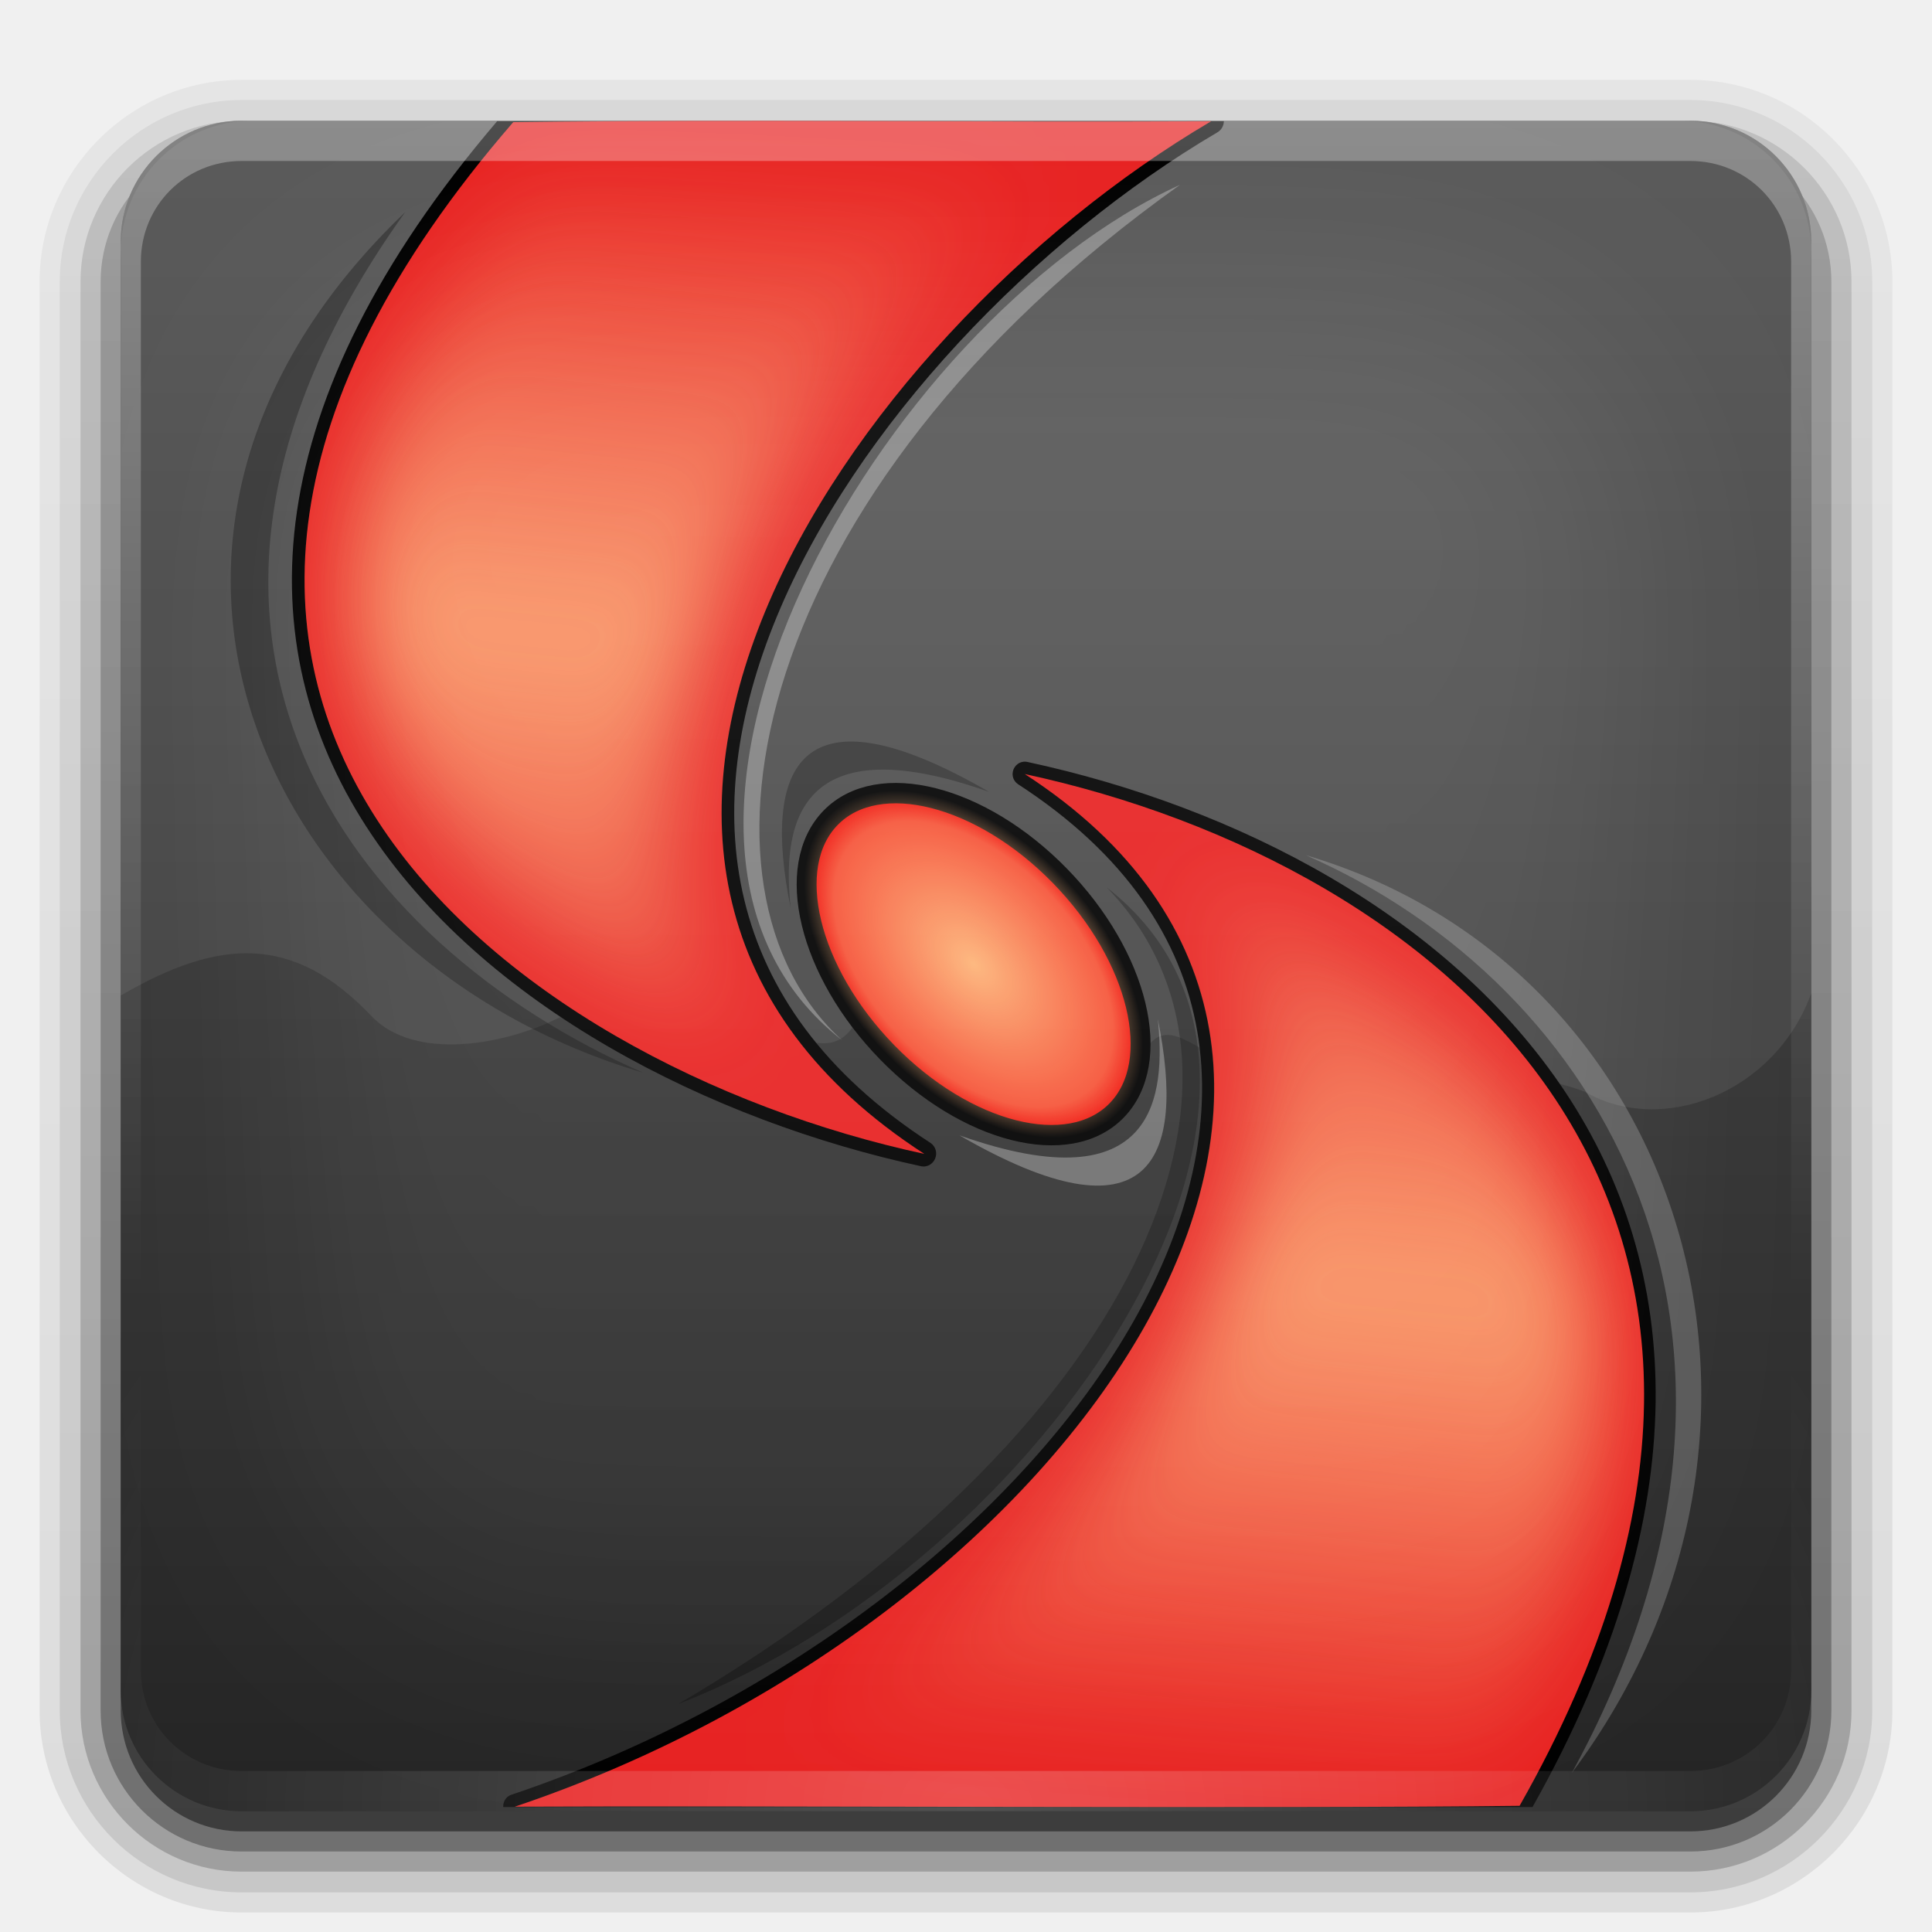
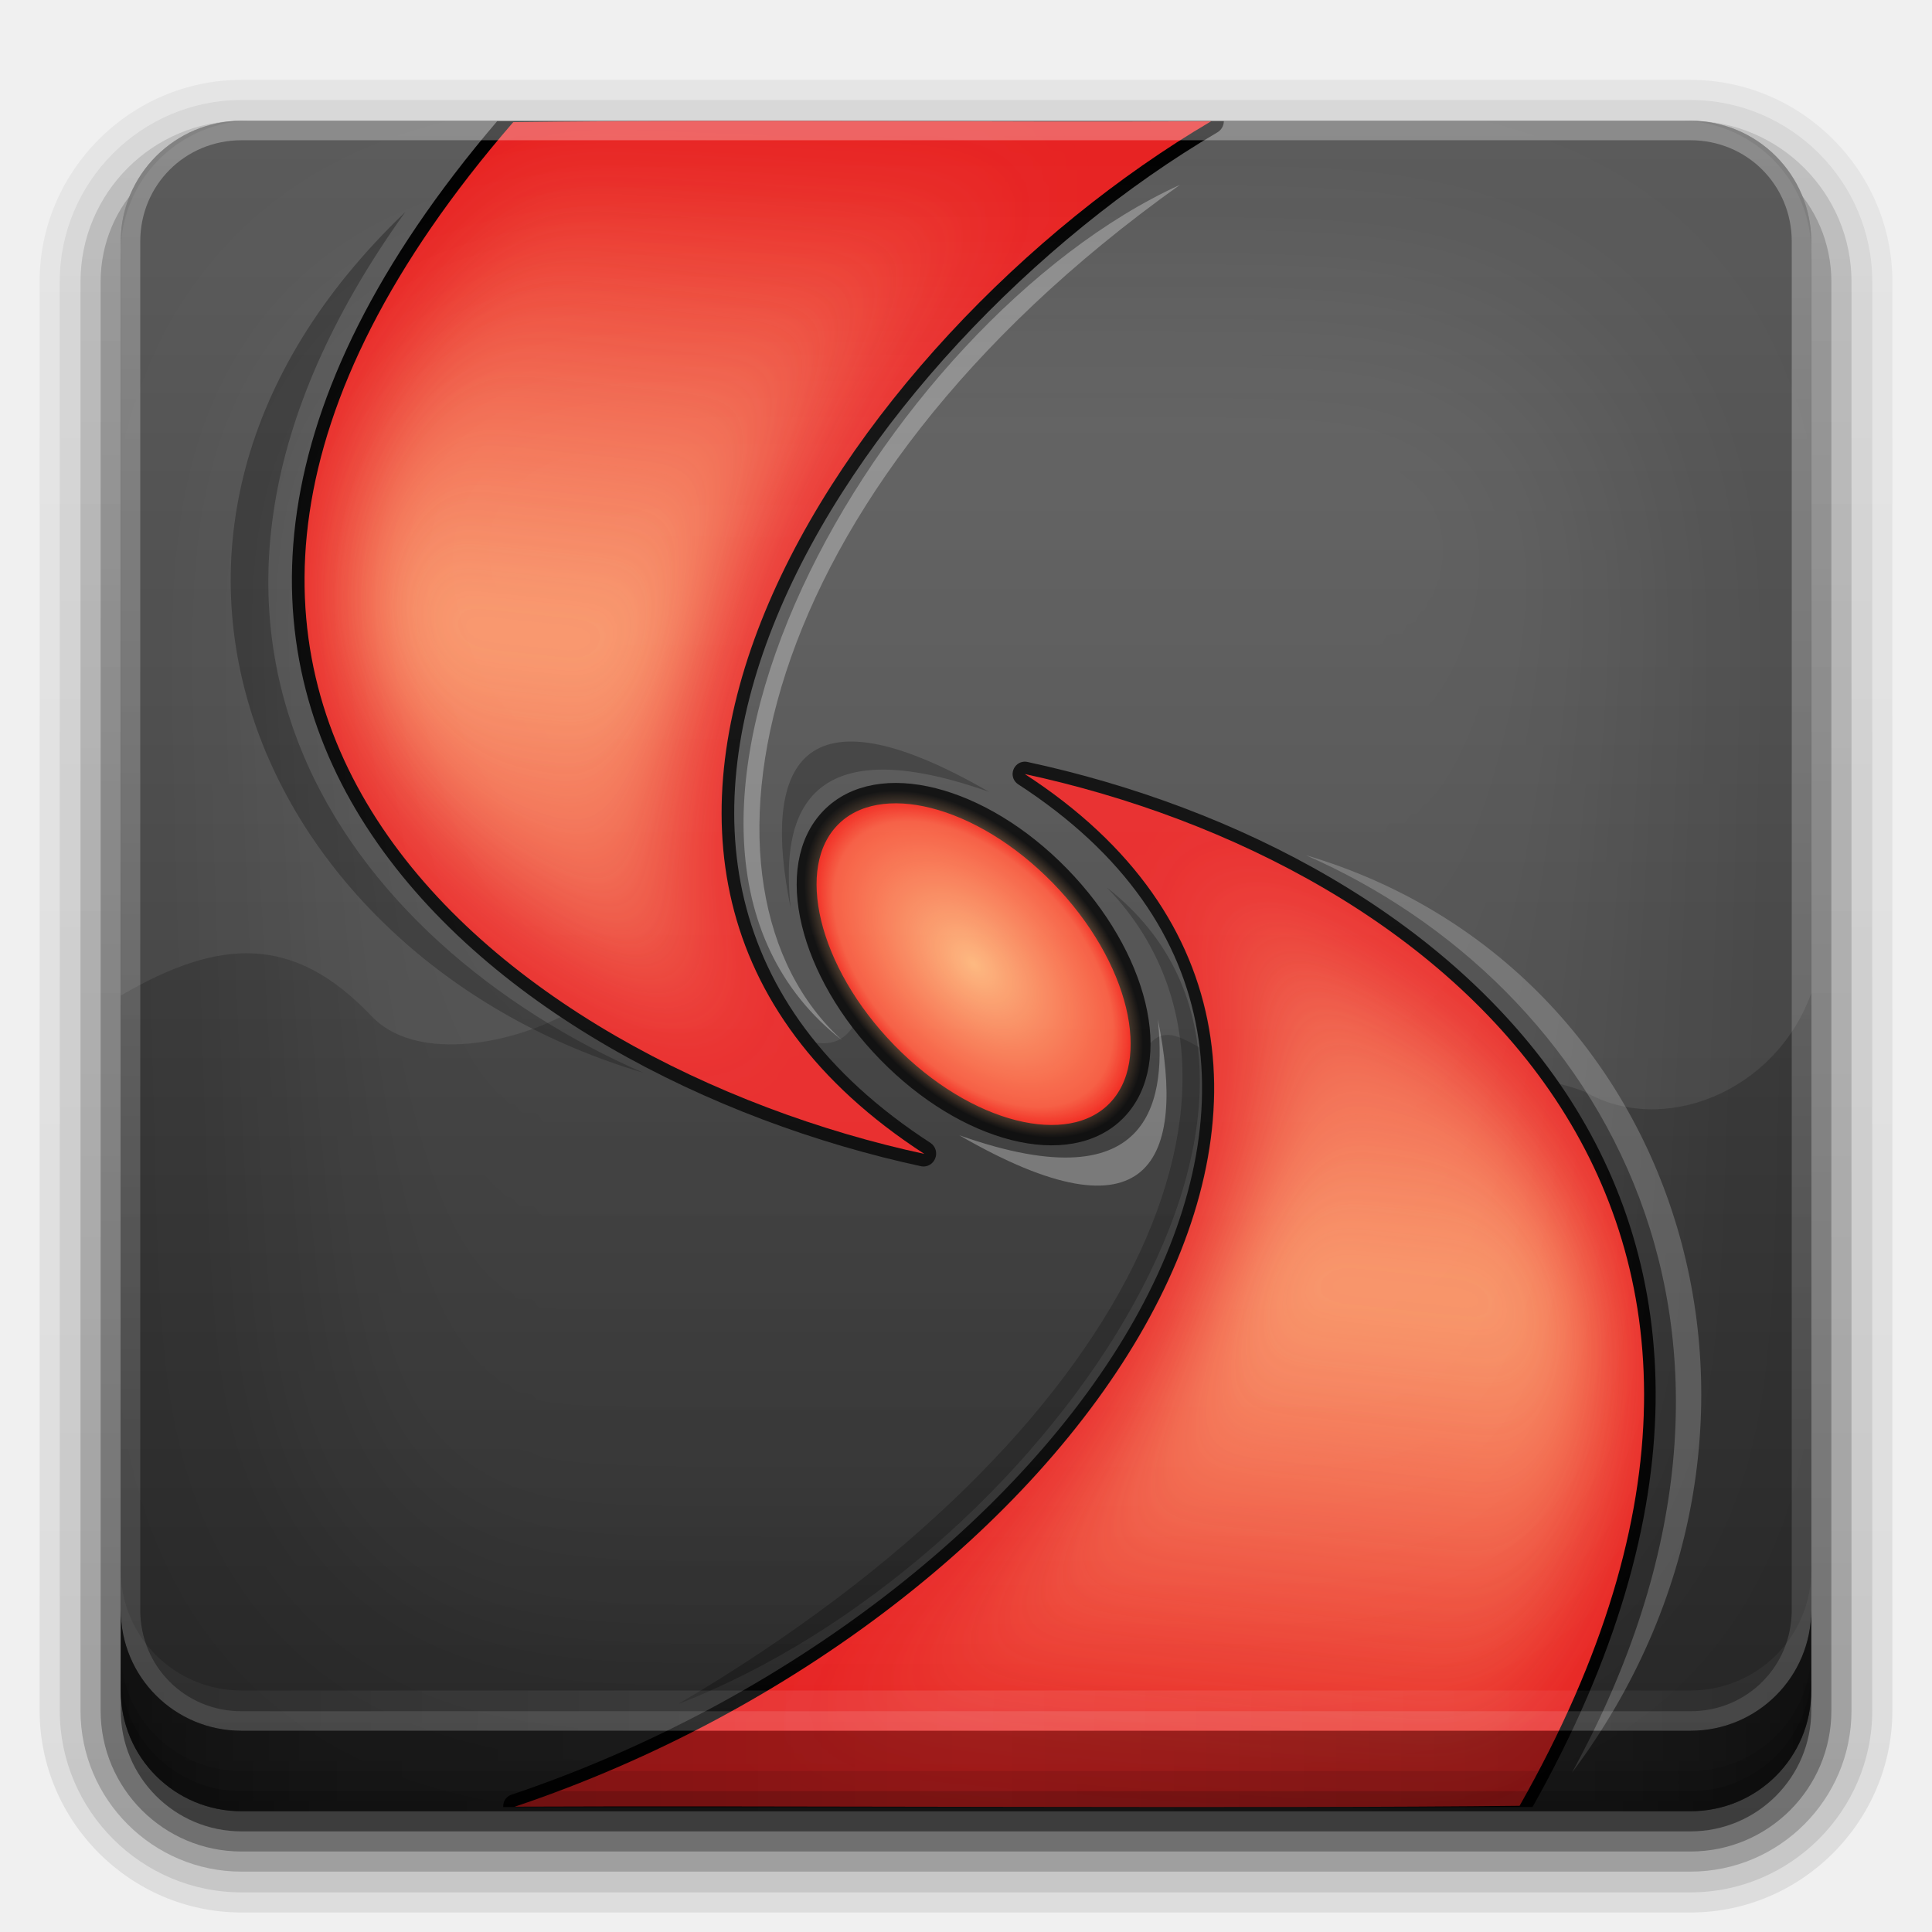
<svg xmlns="http://www.w3.org/2000/svg" xmlns:xlink="http://www.w3.org/1999/xlink" width="96" height="96" id="svg2408" version="1.0">
  <defs id="defs2410">
    <linearGradient id="ButtonShadow" gradientTransform="scale(1.005865,0.994169)" x1="45.448" y1="92.54" x2="45.448" y2="7.017" gradientUnits="userSpaceOnUse">
      <stop style="stop-color:#000000;stop-opacity:1;" offset="0" id="stop3750" />
      <stop style="stop-color:#000000;stop-opacity:0.588;" offset="1" id="stop3752" />
    </linearGradient>
    <linearGradient id="linearGradient3737">
      <stop style="stop-color:#ffffff;stop-opacity:1;" offset="0" id="stop3739" />
      <stop style="stop-color:#ffffff;stop-opacity:0;" offset="1" id="stop3741" />
    </linearGradient>
    <linearGradient id="linearGradient3700">
      <stop style="stop-color:#2276c5;stop-opacity:1;" offset="0" id="stop3702" />
      <stop style="stop-color:#68baf4;stop-opacity:1;" offset="1" id="stop3704" />
    </linearGradient>
    <linearGradient xlink:href="#linearGradient3700" id="linearGradient3706" x1="48" y1="90" x2="48" y2="5.988" gradientUnits="userSpaceOnUse" />
    <linearGradient xlink:href="#linearGradient3737" id="linearGradient3743" x1="36.357" y1="6" x2="36.357" y2="63.893" gradientUnits="userSpaceOnUse" />
    <filter id="filter3174">
      <feGaussianBlur stdDeviation="1.71" id="feGaussianBlur3176" />
    </filter>
-     <linearGradient xlink:href="#linearGradient3737" id="linearGradient3188" gradientUnits="userSpaceOnUse" x1="36.357" y1="6" x2="36.357" y2="63.893" />
    <filter id="filter3794" x="-0.192" width="1.384" y="-0.192" height="1.384">
      <feGaussianBlur stdDeviation="5.28" id="feGaussianBlur3796" />
    </filter>
    <linearGradient xlink:href="#linearGradient3737" id="linearGradient3613" x1="48" y1="20.221" x2="48" y2="138.661" gradientUnits="userSpaceOnUse" />
-     <radialGradient xlink:href="#linearGradient3737" id="radialGradient3619" cx="48" cy="90.172" fx="48" fy="90.172" r="42" gradientTransform="matrix(1.157313,0,0,0.9959077,-7.551021,0.1971319)" gradientUnits="userSpaceOnUse" />
    <clipPath clipPathUnits="userSpaceOnUse" id="clipPath3613">
      <rect ry="6" rx="6" y="6" x="6" height="84" width="84" id="rect3615" style="fill:#ffffff;fill-opacity:1;fill-rule:nonzero;stroke:none" />
    </clipPath>
    <linearGradient xlink:href="#ButtonColor" id="linearGradient3617" gradientUnits="userSpaceOnUse" x1="48" y1="90" x2="48" y2="5.988" />
    <linearGradient id="ButtonColor" x1="58.65" y1="122" x2="58.65" y2="5.425" gradientUnits="userSpaceOnUse" gradientTransform="matrix(1.017241,0,0,1.017241,-1.103448,-1.103448)">
      <stop style="stop-color:#242424;stop-opacity:1" offset="0" id="stop3189" />
      <stop style="stop-color:#505050;stop-opacity:1;" offset="1" id="stop3191" />
    </linearGradient>
    <linearGradient y2="5.425" x2="58.65" y1="122" x1="58.65" gradientTransform="matrix(1.017241,0,0,1.017241,-92.96059,-8.924877)" gradientUnits="userSpaceOnUse" id="linearGradient2883" xlink:href="#ButtonColor" />
    <linearGradient xlink:href="#linearGradient3319" id="linearGradient3443" x1="90.35" y1="80.861" x2="88" y2="121.088" gradientUnits="userSpaceOnUse" spreadMethod="reflect" />
    <linearGradient id="linearGradient3319">
      <stop style="stop-color:#fdb377;stop-opacity:1;" offset="0" id="stop3321" />
      <stop style="stop-color:#fdb377;stop-opacity:0;" offset="1" id="stop3323" />
    </linearGradient>
    <radialGradient xlink:href="#linearGradient3387" id="radialGradient3383" cx="99.944" cy="67.783" fx="99.944" fy="67.783" r="14.492" gradientTransform="matrix(1,0,0,0.6034483,0,26.87966)" gradientUnits="userSpaceOnUse" />
    <linearGradient id="linearGradient3387">
      <stop id="stop3389" offset="0" style="stop-color:#fdb377;stop-opacity:1;" />
      <stop style="stop-color:#fdb377;stop-opacity:0.469;" offset="0.823" id="stop3391" />
      <stop id="stop3393" offset="1" style="stop-color:#fdb377;stop-opacity:0;" />
    </linearGradient>
    <linearGradient xlink:href="#linearGradient3319" id="linearGradient3325" x1="41.892" y1="48.634" x2="42.641" y2="7.6" gradientUnits="userSpaceOnUse" spreadMethod="reflect" />
    <linearGradient id="linearGradient2909">
      <stop style="stop-color:#fdb377;stop-opacity:1;" offset="0" id="stop2911" />
      <stop style="stop-color:#fdb377;stop-opacity:0;" offset="1" id="stop2913" />
    </linearGradient>
    <linearGradient xlink:href="#linearGradient3319" id="linearGradient3742" gradientUnits="userSpaceOnUse" spreadMethod="reflect" x1="41.892" y1="48.634" x2="42.641" y2="7.6" />
    <radialGradient xlink:href="#linearGradient3387" id="radialGradient3744" gradientUnits="userSpaceOnUse" gradientTransform="matrix(1,0,0,0.6034483,0,26.87966)" cx="99.944" cy="67.783" fx="99.944" fy="67.783" r="14.492" />
    <linearGradient xlink:href="#linearGradient3319" id="linearGradient3746" gradientUnits="userSpaceOnUse" spreadMethod="reflect" x1="90.35" y1="80.861" x2="88" y2="121.088" />
    <linearGradient xlink:href="#linearGradient3319" id="linearGradient3766" gradientUnits="userSpaceOnUse" spreadMethod="reflect" x1="90.35" y1="80.861" x2="88" y2="121.088" />
    <linearGradient xlink:href="#linearGradient3319" id="linearGradient3768" gradientUnits="userSpaceOnUse" spreadMethod="reflect" x1="41.892" y1="48.634" x2="42.641" y2="7.6" />
    <linearGradient xlink:href="#linearGradient3319" id="linearGradient3780" x1="68.954" y1="64.099" x2="66.271" y2="89.626" gradientUnits="userSpaceOnUse" spreadMethod="reflect" gradientTransform="translate(50,0)" />
    <linearGradient xlink:href="#linearGradient3319" id="linearGradient3788" x1="28.275" y1="31.705" x2="30.996" y2="5.813" gradientUnits="userSpaceOnUse" spreadMethod="reflect" gradientTransform="translate(50,0)" />
    <filter id="filter3790" x="-0.096" width="1.193" y="-0.105" height="1.211">
      <feGaussianBlur stdDeviation="2.255" id="feGaussianBlur3792" />
    </filter>
    <filter id="filter3795" x="-0.12" width="1.24" y="-0.105" height="1.211">
      <feGaussianBlur stdDeviation="2.255" id="feGaussianBlur3797" />
    </filter>
    <linearGradient xlink:href="#linearGradient3319" id="linearGradient3808" gradientUnits="userSpaceOnUse" gradientTransform="translate(50,0)" spreadMethod="reflect" x1="28.275" y1="31.705" x2="30.996" y2="5.813" />
    <linearGradient xlink:href="#linearGradient3319" id="linearGradient3810" gradientUnits="userSpaceOnUse" gradientTransform="translate(50,0)" spreadMethod="reflect" x1="68.954" y1="64.099" x2="66.271" y2="89.626" />
    <linearGradient xlink:href="#linearGradient3319" id="linearGradient2898" gradientUnits="userSpaceOnUse" spreadMethod="reflect" x1="68.954" y1="64.099" x2="66.271" y2="89.626" />
    <linearGradient xlink:href="#linearGradient3319" id="linearGradient2901" gradientUnits="userSpaceOnUse" spreadMethod="reflect" x1="28.275" y1="31.705" x2="30.996" y2="5.813" />
    <linearGradient xlink:href="#linearGradient3319" id="linearGradient2905" gradientUnits="userSpaceOnUse" spreadMethod="reflect" x1="68.954" y1="64.099" x2="66.271" y2="89.626" />
    <linearGradient xlink:href="#linearGradient3319" id="linearGradient2910" gradientUnits="userSpaceOnUse" spreadMethod="reflect" x1="28.275" y1="31.705" x2="30.996" y2="5.813" />
    <linearGradient xlink:href="#linearGradient3319" id="linearGradient2916" gradientUnits="userSpaceOnUse" spreadMethod="reflect" x1="28.275" y1="31.705" x2="30.996" y2="5.813" />
    <linearGradient xlink:href="#linearGradient3319" id="linearGradient2918" gradientUnits="userSpaceOnUse" spreadMethod="reflect" x1="68.954" y1="64.099" x2="66.271" y2="89.626" />
    <clipPath clipPathUnits="userSpaceOnUse" id="clipPath2920">
      <path id="path2922" d="M 34.312,6 C 31.437,6.006 28.505,6.026 25.5,6.062 0.818,34.559 25.318,52.905 45.938,57.344 24.114,43.193 41.875,16.804 60.188,6.031 51.171,6.076 42.939,5.981 34.312,6 z m 16.594,32.469 c 21.824,14.15 2.495,41.959 -25.344,51.312 12.022,-0.059 37.916,0.082 49.938,-0.062 16.888,-29.739 -3.974,-46.811 -24.594,-51.25 z" style="fill:#ff00ff;fill-opacity:1;fill-rule:evenodd;stroke:none;display:inline" />
    </clipPath>
    <linearGradient xlink:href="#ButtonShadow-0" id="linearGradient3721" gradientUnits="userSpaceOnUse" gradientTransform="translate(0,-97)" x1="32.251" y1="6.132" x2="32.251" y2="90.239" />
    <linearGradient id="ButtonShadow-0" gradientTransform="matrix(1.005865,0,0,0.994169,100,0)" x1="45.448" y1="92.54" x2="45.448" y2="7.017" gradientUnits="userSpaceOnUse">
      <stop style="stop-color:#000000;stop-opacity:1;" offset="0" id="stop3750-8" />
      <stop style="stop-color:#000000;stop-opacity:0.588;" offset="1" id="stop3752-5" />
    </linearGradient>
    <linearGradient xlink:href="#ButtonShadow-0" id="linearGradient3725" gradientUnits="userSpaceOnUse" gradientTransform="matrix(1.02381,0,0,1.011905,-1.142857,-98.07143)" x1="32.251" y1="6.132" x2="32.251" y2="90.239" />
    <linearGradient id="linearGradient2937" gradientTransform="matrix(1.005865,0,0,0.994169,100,0)" x1="45.448" y1="92.54" x2="45.448" y2="7.017" gradientUnits="userSpaceOnUse">
      <stop style="stop-color:#000000;stop-opacity:1;" offset="0" id="stop2939" />
      <stop style="stop-color:#000000;stop-opacity:0.588;" offset="1" id="stop2941" />
    </linearGradient>
    <linearGradient xlink:href="#ButtonShadow-0" id="linearGradient3772" gradientUnits="userSpaceOnUse" gradientTransform="matrix(1.02381,0,0,1.011905,-1.142857,-98.07143)" x1="32.251" y1="6.132" x2="32.251" y2="90.239" />
    <linearGradient id="linearGradient2944" gradientTransform="matrix(1.005865,0,0,0.994169,100,0)" x1="45.448" y1="92.54" x2="45.448" y2="7.017" gradientUnits="userSpaceOnUse">
      <stop style="stop-color:#000000;stop-opacity:1;" offset="0" id="stop2946" />
      <stop style="stop-color:#000000;stop-opacity:0.588;" offset="1" id="stop2948" />
    </linearGradient>
    <linearGradient xlink:href="#ButtonShadow-0" id="linearGradient3780-7" gradientUnits="userSpaceOnUse" gradientTransform="matrix(1.02381,0,0,1.011905,-1.142857,-98.07143)" x1="32.251" y1="6.132" x2="32.251" y2="90.239" />
    <linearGradient id="linearGradient2951" gradientTransform="matrix(1.005865,0,0,0.994169,100,0)" x1="45.448" y1="92.54" x2="45.448" y2="7.017" gradientUnits="userSpaceOnUse">
      <stop style="stop-color:#000000;stop-opacity:1;" offset="0" id="stop2953" />
      <stop style="stop-color:#000000;stop-opacity:0.588;" offset="1" id="stop2955" />
    </linearGradient>
    <linearGradient y2="90.239" x2="32.251" y1="6.132" x1="32.251" gradientTransform="matrix(1.02381,0,0,1.011905,-1.142857,-98.07143)" gradientUnits="userSpaceOnUse" id="linearGradient3026" xlink:href="#ButtonShadow-0" />
    <linearGradient id="linearGradient2958" gradientTransform="matrix(1.005865,0,0,0.994169,100,0)" x1="45.448" y1="92.54" x2="45.448" y2="7.017" gradientUnits="userSpaceOnUse">
      <stop style="stop-color:#000000;stop-opacity:1;" offset="0" id="stop2960" />
      <stop style="stop-color:#000000;stop-opacity:0.588;" offset="1" id="stop2962" />
    </linearGradient>
    <linearGradient y2="90.239" x2="32.251" y1="6.132" x1="32.251" gradientTransform="matrix(1.02381,0,0,1.011905,-1.142857,-98.07143)" gradientUnits="userSpaceOnUse" id="linearGradient2969" xlink:href="#ButtonShadow-0" />
+     <linearGradient id="linearGradient4390" x1="48" x2="48" y1="88" y2="-40" gradientTransform="matrix(1,0,0,-1,0,92)" gradientUnits="userSpaceOnUse" xlink:href="#linearGradient3737" />
+     <linearGradient id="linearGradient4429" x1="48" x2="112.12" y1="82" y2="82.455" gradientUnits="userSpaceOnUse" spreadMethod="reflect" xlink:href="#linearGradient3737" />
+     <linearGradient id="linearGradient3228" x1="90" x2="48" y1="88" y2="88" gradientUnits="userSpaceOnUse" spreadMethod="reflect">
+       <stop id="stop3894" stop-opacity=".588" offset="0" />
+       <stop id="stop3896" stop-opacity=".471" offset=".118" />
+       <stop id="stop3898" stop-opacity=".392" offset=".238" />
+       <stop id="stop3900" stop-opacity=".314" offset="1" />
+     </linearGradient>
  </defs>
  <g id="layer2" style="display:none">
    <rect style="opacity:0.9;fill:url(#ButtonShadow);fill-opacity:1;fill-rule:nonzero;stroke:none;filter:url(#filter3174)" id="rect3745" width="86" height="85" x="5" y="7" rx="6" ry="6" />
  </g>
  <g id="layer4" style="display:inline">
    <path style="opacity:0.08;fill:url(#linearGradient2969);fill-opacity:1;fill-rule:nonzero;stroke:none;display:inline" id="path3786" d="m 12,-95.031 c -5.511,0 -10.031,4.52 -10.031,10.031 l 0,71 c 0,5.511 4.52,10.031 10.031,10.031 l 72,0 c 5.511,0 10.031,-4.52 10.031,-10.031 l 0,-71 c 0,-5.511 -4.52,-10.031 -10.031,-10.031 l -72,0 z" transform="scale(1,-1)" />
    <path style="opacity:0.1;fill:url(#linearGradient3780-7);fill-opacity:1;fill-rule:nonzero;stroke:none;display:inline" id="path3778" d="m 12,-94.031 c -4.972,0 -9.031,4.06 -9.031,9.031 l 0,71 c 0,4.972 4.06,9.031 9.031,9.031 l 72,0 c 4.972,0 9.031,-4.06 9.031,-9.031 l 0,-71 c 0,-4.972 -4.06,-9.031 -9.031,-9.031 l -72,0 z" transform="scale(1,-1)" />
    <path style="opacity:0.2;fill:url(#linearGradient3772);fill-opacity:1;fill-rule:nonzero;stroke:none;display:inline" id="path3770" d="m 12,-93 c -4.409,0 -8,3.591 -8,8 l 0,71 c 0,4.409 3.591,8 8,8 l 72,0 c 4.409,0 8,-3.591 8,-8 l 0,-71 c 0,-4.409 -3.591,-8 -8,-8 l -72,0 z" transform="scale(1,-1)" />
    <rect style="opacity:0.3;fill:url(#linearGradient3725);fill-opacity:1;fill-rule:nonzero;stroke:none;display:inline" id="rect3723" width="86" height="85" x="5" y="-92" rx="7" ry="7" transform="scale(1,-1)" />
    <rect transform="scale(1,-1)" ry="6" rx="6" y="-91" x="6" height="84" width="84" id="rect3716" style="opacity:0.45;fill:url(#linearGradient3721);fill-opacity:1;fill-rule:nonzero;stroke:none;display:inline" />
  </g>
  <g id="layer1">
    <rect style="fill:url(#linearGradient3617);fill-opacity:1;fill-rule:nonzero;stroke:none" id="rect2419" width="84" height="84" x="6" y="6" rx="6" ry="6" />
-     <path style="opacity:0.1;fill:#c8c8c8;fill-opacity:1;fill-rule:evenodd;stroke:none;display:inline" d="M 12.531,6 C 8.921,6 6,8.921 6,12.531 l 0,36.938 c 4.87,-2.842 8.574,-3.084 12.469,1.031 2.089,2.208 6.658,1.523 9.75,-0.156 5.833,-1.554 5.663,-1.456 10.312,0.719 2.75,1.431 3.555,0.728 4.281,-0.812 2.61,-0.202 12.545,6.502 13.531,3.031 1.255,-3.108 2.244,-1.655 4.812,-0.375 4.401,3.064 12.079,-0.842 17.594,1.344 3.871,2.222 9.423,0.035 11.219,-4.812 C 89.983,49.415 89.986,49.398 90,49.375 L 90,12.531 C 90,8.921 87.079,6 83.469,6 l -70.938,0 z" id="path3449" />
+     <path style="display:inline;opacity:0.1;fill:#c8c8c8;fill-opacity:1;fill-rule:evenodd;stroke:none" d="M 12.531,6 C 8.921,6 6,8.921 6,12.531 v 36.938 c 4.87,-2.842 8.574,-3.084 12.469,1.031 2.089,2.208 6.658,1.523 9.75,-0.156 5.833,-1.554 5.663,-1.456 10.312,0.719 2.75,1.431 3.555,0.728 4.281,-0.812 2.61,-0.202 12.545,6.502 13.531,3.031 1.255,-3.108 2.244,-1.655 4.812,-0.375 4.401,3.064 12.079,-0.842 17.594,1.344 3.871,2.222 9.423,0.035 11.219,-4.812 C 89.983,49.415 89.986,49.398 90,49.375 V 12.531 C 90,8.921 87.079,6 83.469,6 Z" id="path3449" />
  </g>
  <g id="layer3">
    <path style="fill:#000000;fill-opacity:1;fill-rule:evenodd;stroke:none;display:inline" d="m 50.804,37.859 c -0.239,0.046 -0.429,0.244 -0.477,0.488 -0.048,0.244 0.057,0.485 0.26,0.621 5.348,3.468 8.112,7.703 8.903,12.268 0.791,4.565 -0.399,9.52 -3.141,14.375 -5.483,9.711 -17.184,18.948 -30.976,23.582 -0.24,0.097 -0.381,0.341 -0.368,0.599 l 51.144,0 C 84.524,74.898 83.546,62.938 77.773,54.253 71.969,45.521 61.463,40.102 51.043,37.859 c -0.079,-0.016 -0.16,-0.016 -0.238,0 z" id="path3427" />
    <path style="fill:#000000;fill-opacity:1;fill-rule:evenodd;stroke:none;display:inline" d="M 24.702,6.024 C 18.693,13.064 15.619,19.546 14.759,25.391 c -0.876,5.951 0.565,11.224 3.444,15.684 5.758,8.922 17.167,14.637 27.597,16.882 0.286,0.044 0.563,-0.125 0.672,-0.399 0.108,-0.274 0.019,-0.583 -0.217,-0.754 -5.349,-3.469 -8.194,-7.626 -9.271,-12.09 -1.077,-4.465 -0.361,-9.278 1.603,-14.043 3.927,-9.53 12.859,-18.774 21.9,-24.092 0.2,-0.114 0.323,-0.329 0.325,-0.555 l -36.11,0 z" id="path3309" />
    <path style="fill:#e72121;fill-opacity:1;fill-rule:evenodd;stroke:none;display:inline" d="M 25.503,6.069 C 0.821,34.565 25.311,52.898 45.93,57.337 24.107,43.186 41.871,16.797 60.184,6.024 48.162,6.083 37.525,5.924 25.503,6.069 z" id="path3299" />
    <path style="fill:#ee0000;fill-opacity:1;fill-rule:nonzero;stroke:#000000;stroke-width:1.426;stroke-linecap:square;stroke-linejoin:round;stroke-miterlimit:4;stroke-opacity:1;stroke-dasharray:none;stroke-dashoffset:0;display:inline" id="path3301" d="m 114.436,67.783 a 14.492,8.745 0 1 1 -28.984,0 14.492,8.745 0 1 1 28.984,0 z" transform="matrix(0.4901517,0.5019757,-0.4901517,0.5019757,32.61439,-36.28705)" />
    <path style="opacity:0.3;fill:#ffffff;fill-opacity:1;fill-rule:evenodd;stroke:none;display:inline" d="M 41.858,51.701 C 29.01,41.697 43.762,15.96 58.636,9.182 37.04,24.561 33.599,44.248 41.858,51.701 z" id="path3351" />
    <path style="opacity:0.3;fill:#000000;fill-opacity:1;fill-rule:evenodd;stroke:none;display:inline" d="m 49.145,39.347 c -9.444,-5.455 -11.29,-1.282 -9.859,5.77 -0.372,-3.646 -0.047,-9.276 9.859,-5.77 z" id="path3353" />
    <path id="path3355" d="m 47.673,56.413 c 9.444,5.455 11.29,1.282 9.859,-5.77 0.372,3.646 0.047,9.276 -9.859,5.77 z" style="opacity:0.3;fill:#ffffff;fill-opacity:1;fill-rule:evenodd;stroke:none;display:inline" />
    <path id="path3357" d="M 31.959,53.302 C 13.139,47.74 3.222,26.685 20.136,10.538 5.26,31.277 17.329,46.897 31.959,53.302 z" style="opacity:0.3;fill:#000000;fill-opacity:1;fill-rule:evenodd;stroke:none;display:inline" />
    <path transform="matrix(0.497387,0.5093856,-0.497387,0.5093856,32.38169,-37.5299)" d="m 114.436,67.783 a 14.492,8.745 0 1 1 -28.984,0 14.492,8.745 0 1 1 28.984,0 z" id="path3367" style="fill:url(#radialGradient3744);fill-opacity:1;fill-rule:nonzero;stroke:none;display:inline" />
    <path id="path3399" d="M 75.507,89.73 C 92.396,59.991 71.541,42.901 50.921,38.462 72.745,52.612 53.416,80.42 25.577,89.774 c 12.022,-0.059 37.909,0.101 49.931,-0.044 z" style="fill:#e72121;fill-opacity:1;fill-rule:evenodd;stroke:none;display:inline" />
    <path id="path3405" d="M 54.994,44.097 C 67.841,54.101 51.704,77.71 33.712,84.665 56.52,71.237 64.119,53.501 54.994,44.097 z" style="opacity:0.3;fill:#000000;fill-opacity:1;fill-rule:evenodd;stroke:none;display:inline" />
    <path style="opacity:0.2;fill:#ffffff;fill-opacity:1;fill-rule:evenodd;stroke:none;display:inline" d="M 64.892,42.496 C 83.712,48.058 90.858,71.064 78.101,88.098 90.032,66.295 79.523,48.902 64.892,42.496 z" id="path3407" />
    <g id="g2912" clip-path="url(#clipPath2920)" style="opacity:0.8">
      <path d="M 52.406,8.469 C 43.83,8.456 35.514,8.408 26.688,8.5 c -5.453,6.521 -8.141,12.35 -8.875,17.344 -0.766,5.213 0.433,9.633 2.969,13.562 3.422,5.301 9.494,9.449 16.062,12.312 C 35.548,49.717 34.527,47.62 34,45.438 32.731,40.177 33.607,34.701 35.75,29.5 39.045,21.502 45.32,14.065 52.406,8.469 z" id="path2907" style="fill:url(#linearGradient2916);fill-opacity:1;fill-rule:evenodd;stroke:none;display:inline;filter:url(#filter3795)" />
      <path d="m 59.094,43.312 c 1.604,2.329 2.642,4.863 3.094,7.469 0.928,5.354 -0.501,10.931 -3.469,16.188 -4.543,8.045 -12.742,15.47 -22.781,20.688 12.721,0.002 28.507,0.037 38.219,-0.062 C 81.666,73.758 80.614,63.467 75.5,55.781 71.807,50.23 65.771,46.073 59.094,43.312 z" id="path2903" style="fill:url(#linearGradient2918);fill-opacity:1;fill-rule:evenodd;stroke:none;display:inline;filter:url(#filter3790)" />
    </g>
  </g>
  <g id="layer5">
-     <rect style="opacity:0.1;fill:url(#linearGradient3613);fill-opacity:1;fill-rule:nonzero;stroke:#ffffff;stroke-width:0.5;stroke-linecap:round;stroke-linejoin:miter;stroke-miterlimit:4;stroke-opacity:1;stroke-dasharray:none;stroke-dashoffset:0;filter:url(#filter3794)" id="rect3171" width="66" height="66" x="15" y="15" rx="12" ry="12" clip-path="url(#clipPath3613)" />
-     <path id="path3615" d="M 12,90 C 8.676,90 6,87.324 6,84 L 6,82 6,14 6,12 c 0,-0.335 0.041,-0.651 0.094,-0.969 0.049,-0.296 0.097,-0.597 0.188,-0.875 C 6.291,10.126 6.302,10.093 6.312,10.062 6.411,9.775 6.547,9.515 6.688,9.25 6.832,8.976 7.003,8.714 7.188,8.469 7.372,8.223 7.561,7.995 7.781,7.781 8.221,7.353 8.724,6.967 9.281,6.688 9.56,6.548 9.855,6.441 10.156,6.344 9.9,6.444 9.67,6.58 9.438,6.719 c -0.007,0.004 -0.024,-0.004 -0.031,0 -0.032,0.019 -0.062,0.043 -0.094,0.062 -0.12,0.077 -0.231,0.164 -0.344,0.25 -0.106,0.081 -0.213,0.161 -0.312,0.25 C 8.478,7.443 8.309,7.627 8.156,7.812 8.049,7.943 7.938,8.078 7.844,8.219 7.819,8.257 7.805,8.305 7.781,8.344 7.716,8.447 7.651,8.548 7.594,8.656 7.493,8.851 7.388,9.072 7.312,9.281 7.305,9.303 7.289,9.322 7.281,9.344 7.249,9.436 7.245,9.531 7.219,9.625 7.188,9.732 7.148,9.828 7.125,9.938 7.052,10.279 7,10.636 7,11 l 0,2 0,68 0,2 c 0,2.782 2.218,5 5,5 l 2,0 68,0 2,0 c 2.782,0 5,-2.218 5,-5 l 0,-2 0,-68 0,-2 C 89,10.636 88.948,10.279 88.875,9.938 88.831,9.731 88.787,9.54 88.719,9.344 88.711,9.322 88.695,9.303 88.688,9.281 88.625,9.108 88.549,8.914 88.469,8.75 88.427,8.667 88.39,8.58 88.344,8.5 88.289,8.403 88.217,8.312 88.156,8.219 88.062,8.078 87.951,7.943 87.844,7.812 87.701,7.638 87.541,7.466 87.375,7.312 87.364,7.302 87.355,7.291 87.344,7.281 87.205,7.156 87.059,7.047 86.906,6.938 86.804,6.864 86.702,6.784 86.594,6.719 c -0.007,-0.004 -0.024,0.004 -0.031,0 -0.232,-0.139 -0.463,-0.275 -0.719,-0.375 0.302,0.097 0.596,0.204 0.875,0.344 0.557,0.279 1.06,0.666 1.5,1.094 0.22,0.214 0.409,0.442 0.594,0.688 0.184,0.246 0.355,0.508 0.5,0.781 0.14,0.265 0.276,0.525 0.375,0.812 0.01,0.031 0.021,0.063 0.031,0.094 0.09,0.278 0.139,0.579 0.188,0.875 C 89.959,11.349 90,11.665 90,12 l 0,2 0,68 0,2 c 0,3.324 -2.676,6 -6,6 l -72,0 z" style="opacity:0.2;fill:url(#radialGradient3619);fill-opacity:1;fill-rule:nonzero;stroke:none" />
-     <path style="opacity:0.3;fill:url(#linearGradient3188);fill-opacity:1;fill-rule:nonzero;stroke:none" d="M 12,6 C 8.676,6 6,8.676 6,12 l 0,2 0,68 0,2 c 0,0.335 0.041,0.651 0.094,0.969 0.049,0.296 0.097,0.597 0.188,0.875 0.01,0.03 0.021,0.064 0.031,0.094 0.099,0.288 0.235,0.547 0.375,0.812 0.145,0.274 0.316,0.536 0.5,0.781 0.184,0.246 0.374,0.473 0.594,0.688 0.44,0.428 0.943,0.815 1.5,1.094 0.279,0.14 0.573,0.247 0.875,0.344 -0.256,-0.1 -0.487,-0.236 -0.719,-0.375 -0.007,-0.004 -0.024,0.004 -0.031,0 -0.032,-0.019 -0.062,-0.043 -0.094,-0.062 -0.12,-0.077 -0.231,-0.164 -0.344,-0.25 -0.106,-0.081 -0.213,-0.161 -0.312,-0.25 C 8.478,88.557 8.309,88.373 8.156,88.188 8.049,88.057 7.938,87.922 7.844,87.781 7.819,87.743 7.805,87.695 7.781,87.656 7.716,87.553 7.651,87.452 7.594,87.344 7.493,87.149 7.388,86.928 7.312,86.719 7.305,86.697 7.289,86.678 7.281,86.656 7.249,86.564 7.245,86.469 7.219,86.375 7.188,86.268 7.148,86.172 7.125,86.062 7.052,85.721 7,85.364 7,85 L 7,83 7,15 7,13 C 7,10.218 9.218,8 12,8 l 2,0 68,0 2,0 c 2.782,0 5,2.218 5,5 l 0,2 0,68 0,2 c 0,0.364 -0.052,0.721 -0.125,1.062 -0.044,0.207 -0.088,0.398 -0.156,0.594 -0.008,0.022 -0.023,0.041 -0.031,0.062 -0.063,0.174 -0.138,0.367 -0.219,0.531 -0.042,0.083 -0.079,0.17 -0.125,0.25 -0.055,0.097 -0.127,0.188 -0.188,0.281 -0.094,0.141 -0.205,0.276 -0.312,0.406 -0.143,0.174 -0.303,0.347 -0.469,0.5 -0.011,0.01 -0.02,0.021 -0.031,0.031 -0.138,0.126 -0.285,0.234 -0.438,0.344 -0.103,0.073 -0.204,0.153 -0.312,0.219 -0.007,0.004 -0.024,-0.004 -0.031,0 -0.232,0.139 -0.463,0.275 -0.719,0.375 0.302,-0.097 0.596,-0.204 0.875,-0.344 0.557,-0.279 1.06,-0.666 1.5,-1.094 0.22,-0.214 0.409,-0.442 0.594,-0.688 0.184,-0.246 0.355,-0.508 0.5,-0.781 0.14,-0.265 0.276,-0.525 0.375,-0.812 0.01,-0.031 0.021,-0.063 0.031,-0.094 0.09,-0.278 0.139,-0.579 0.188,-0.875 C 89.959,84.651 90,84.335 90,84 l 0,-2 0,-68 0,-2 C 90,8.676 87.324,6 84,6 L 12,6 z" id="rect3728" />
+     <rect style="opacity:0.1;fill:url(#linearGradient3613);fill-opacity:1;fill-rule:nonzero;stroke:#ffffff;stroke-width:0.5;stroke-linecap:round;stroke-linejoin:miter;stroke-miterlimit:4;stroke-dasharray:none;stroke-dashoffset:0;stroke-opacity:1;filter:url(#filter3794)" id="rect3171" width="66" height="66" x="15" y="15" rx="12" ry="12" clip-path="url(#clipPath3613)" />
+     <g id="g907">
+       <path id="rect4377" d="M 12,86 C 8.676,86 6,83.324 6,80 V 12 C 6,8.676 8.676,6 12,6 h 72 c 3.324,0 6,2.676 6,6 v 68 c 0,3.324 -2.676,6 -6,6 z m 0,-0.969 h 72 c 2.805,0 5.031,-2.226 5.031,-5.031 v -68 c 0,-2.805 -2.226,-5.031 -5.031,-5.031 h -72 c -2.805,0 -5.031,2.226 -5.031,5.031 v 68 c 0,2.805 2.226,5.031 5.031,5.031 z" style="opacity:0.3;fill:url(#linearGradient4390)" />
+       <path id="rect4414" d="m 6,78 v 2 c 0,3.324 2.676,6 6,6 h 72 c 3.324,0 6,-2.676 6,-6 v -2 c 0,3.324 -2.676,6 -6,6 H 12 C 8.676,84 6,81.324 6,78 Z" style="opacity:0.1;fill:url(#linearGradient4429)" />
+       <g id="layer4-3">
+         <path style="fill:url(#linearGradient3228)" d="m 6,80 v 4 c 0,3.324 2.676,6 6,6 h 72 c 3.324,0 6,-2.676 6,-6 v -4 c 0,3.324 -2.676,6 -6,6 H 12 C 8.676,86 6,83.324 6,80 Z" id="path3888" />
+         <path style="color:#000000;opacity:0.1" d="m 6,82 v 2 c 0,3.324 2.676,6 6,6 h 72 c 3.324,0 6,-2.676 6,-6 v -2 c 0,3.324 -2.676,6 -6,6 H 12 C 8.676,88 6,85.324 6,82 Z" id="rect4345" />
+         <path style="color:#000000;opacity:0.15" d="m 6,83 v 1 c 0,3.324 2.676,6 6,6 h 72 c 3.324,0 6,-2.676 6,-6 v -1 c 0,3.324 -2.676,6 -6,6 H 12 C 8.676,89 6,86.324 6,83 Z" id="rect4336" />
+       </g>
+     </g>
  </g>
</svg>
